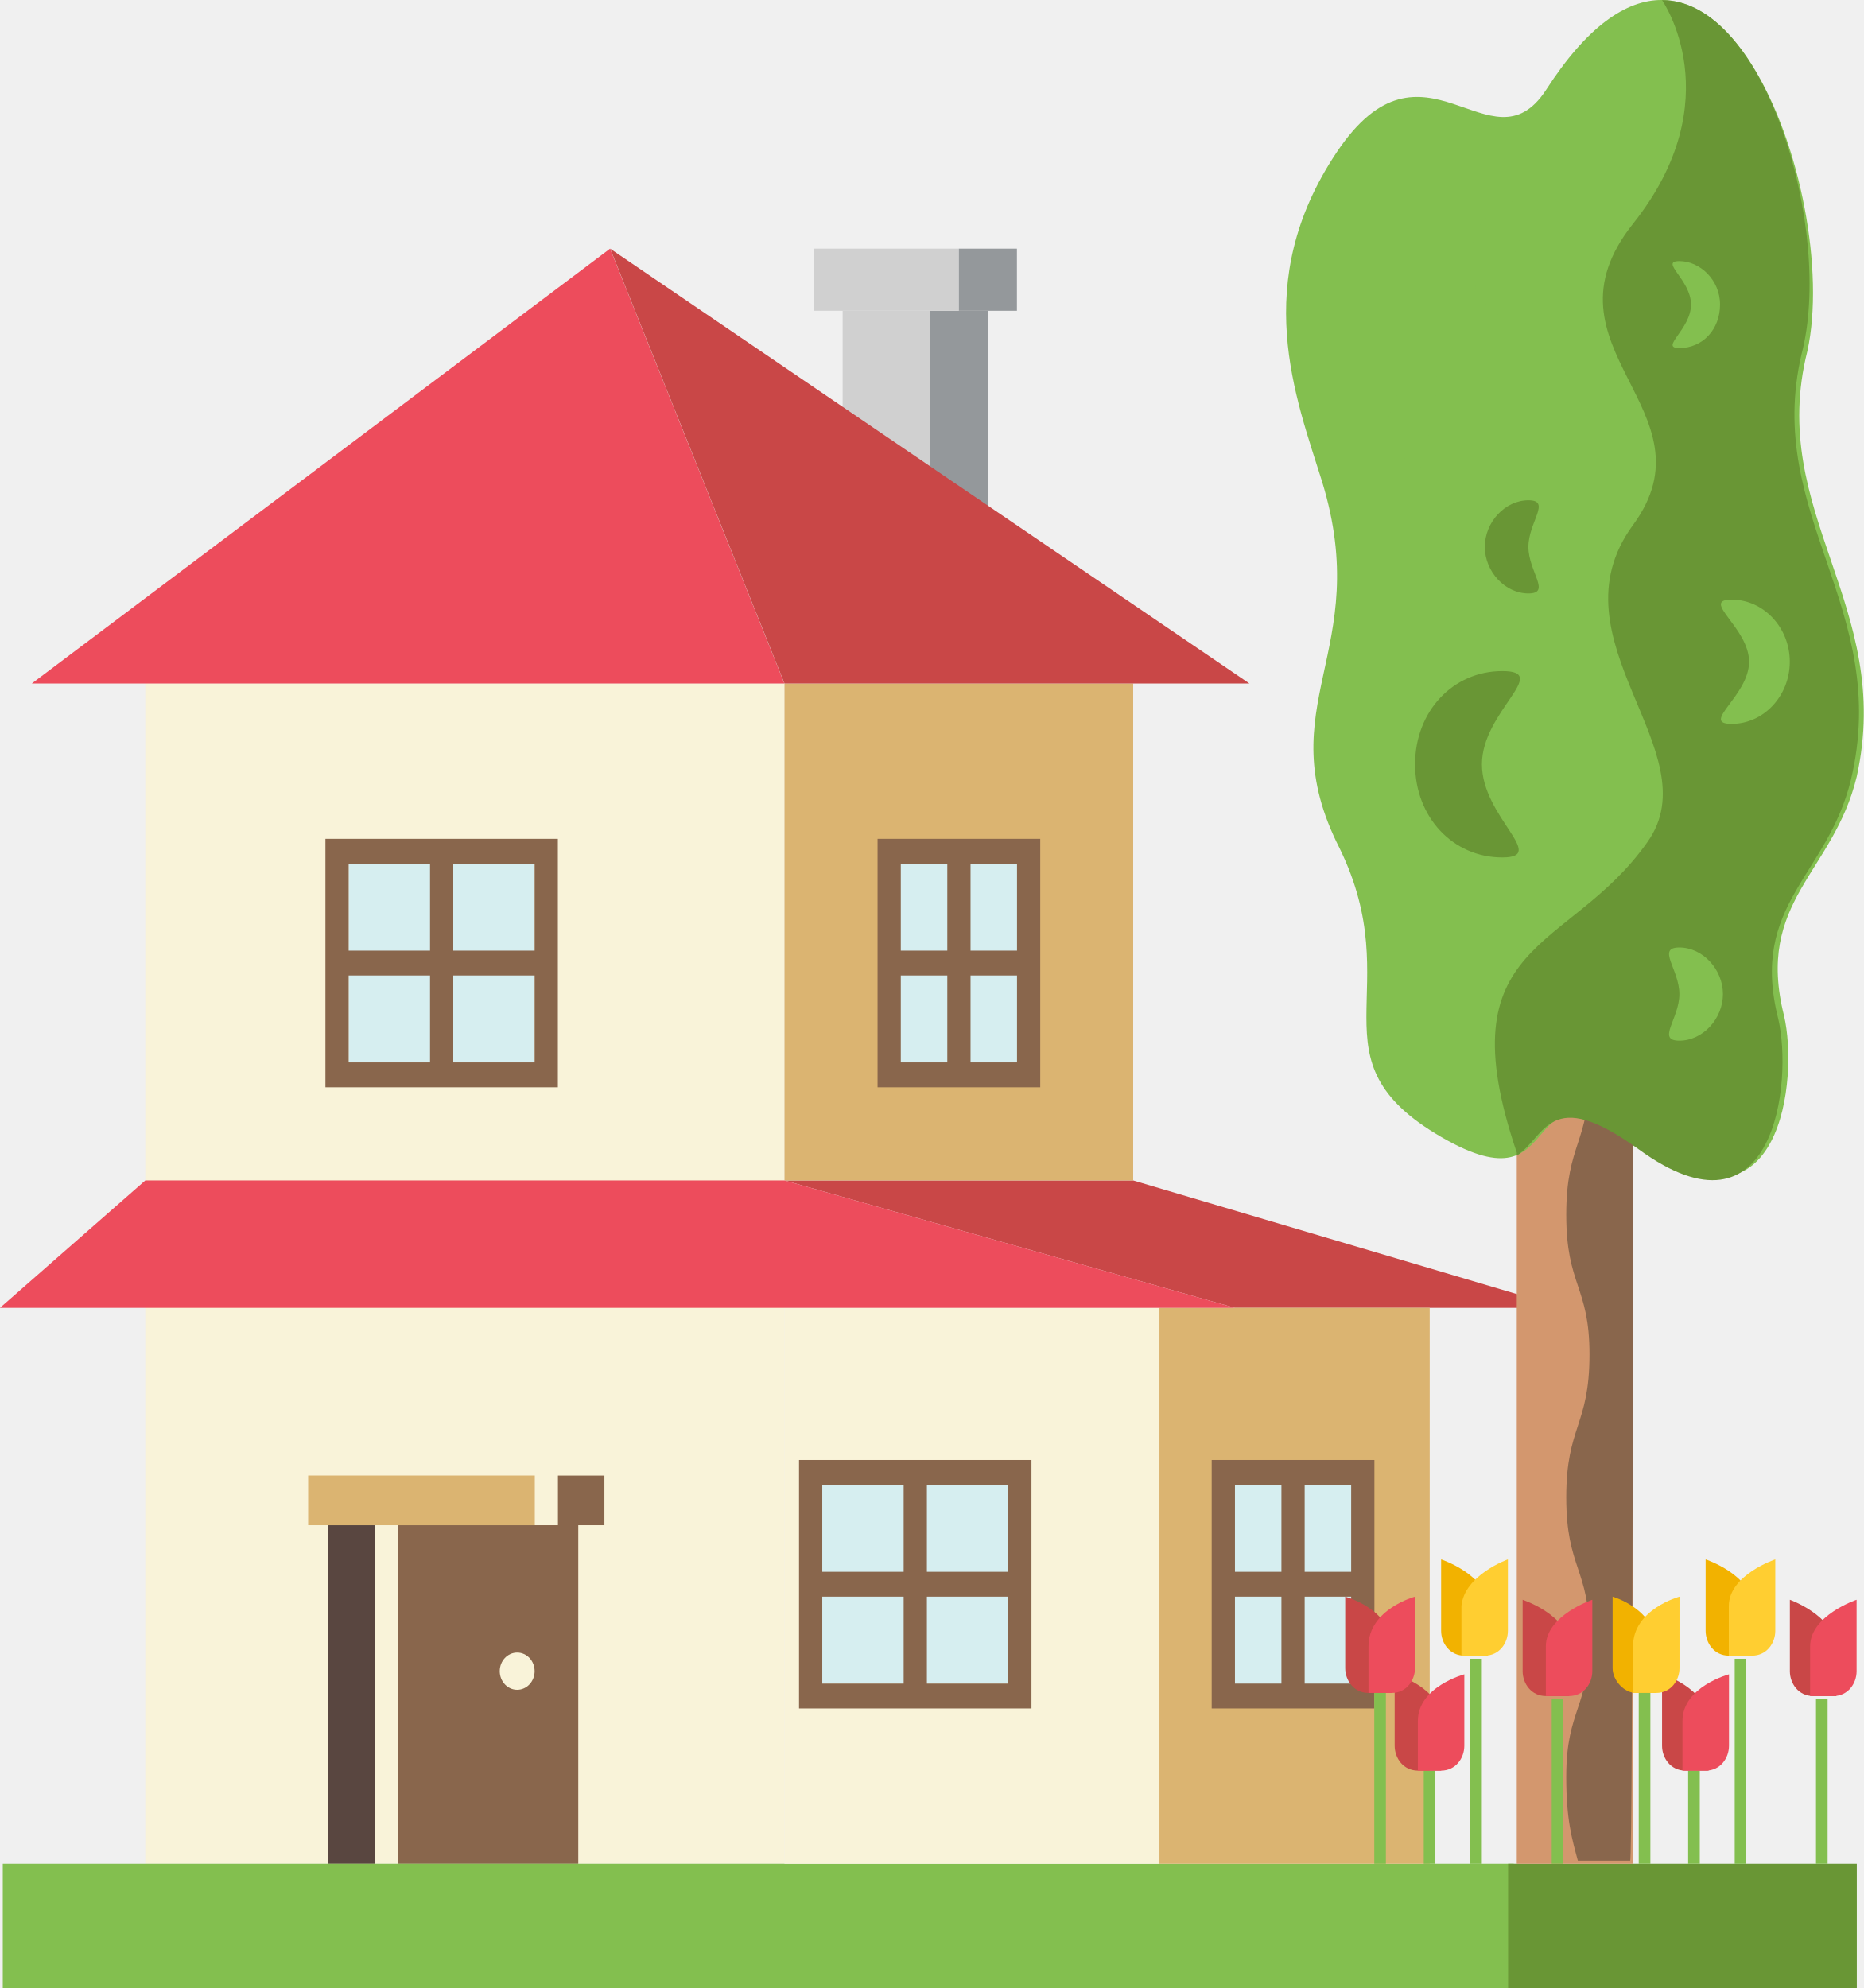
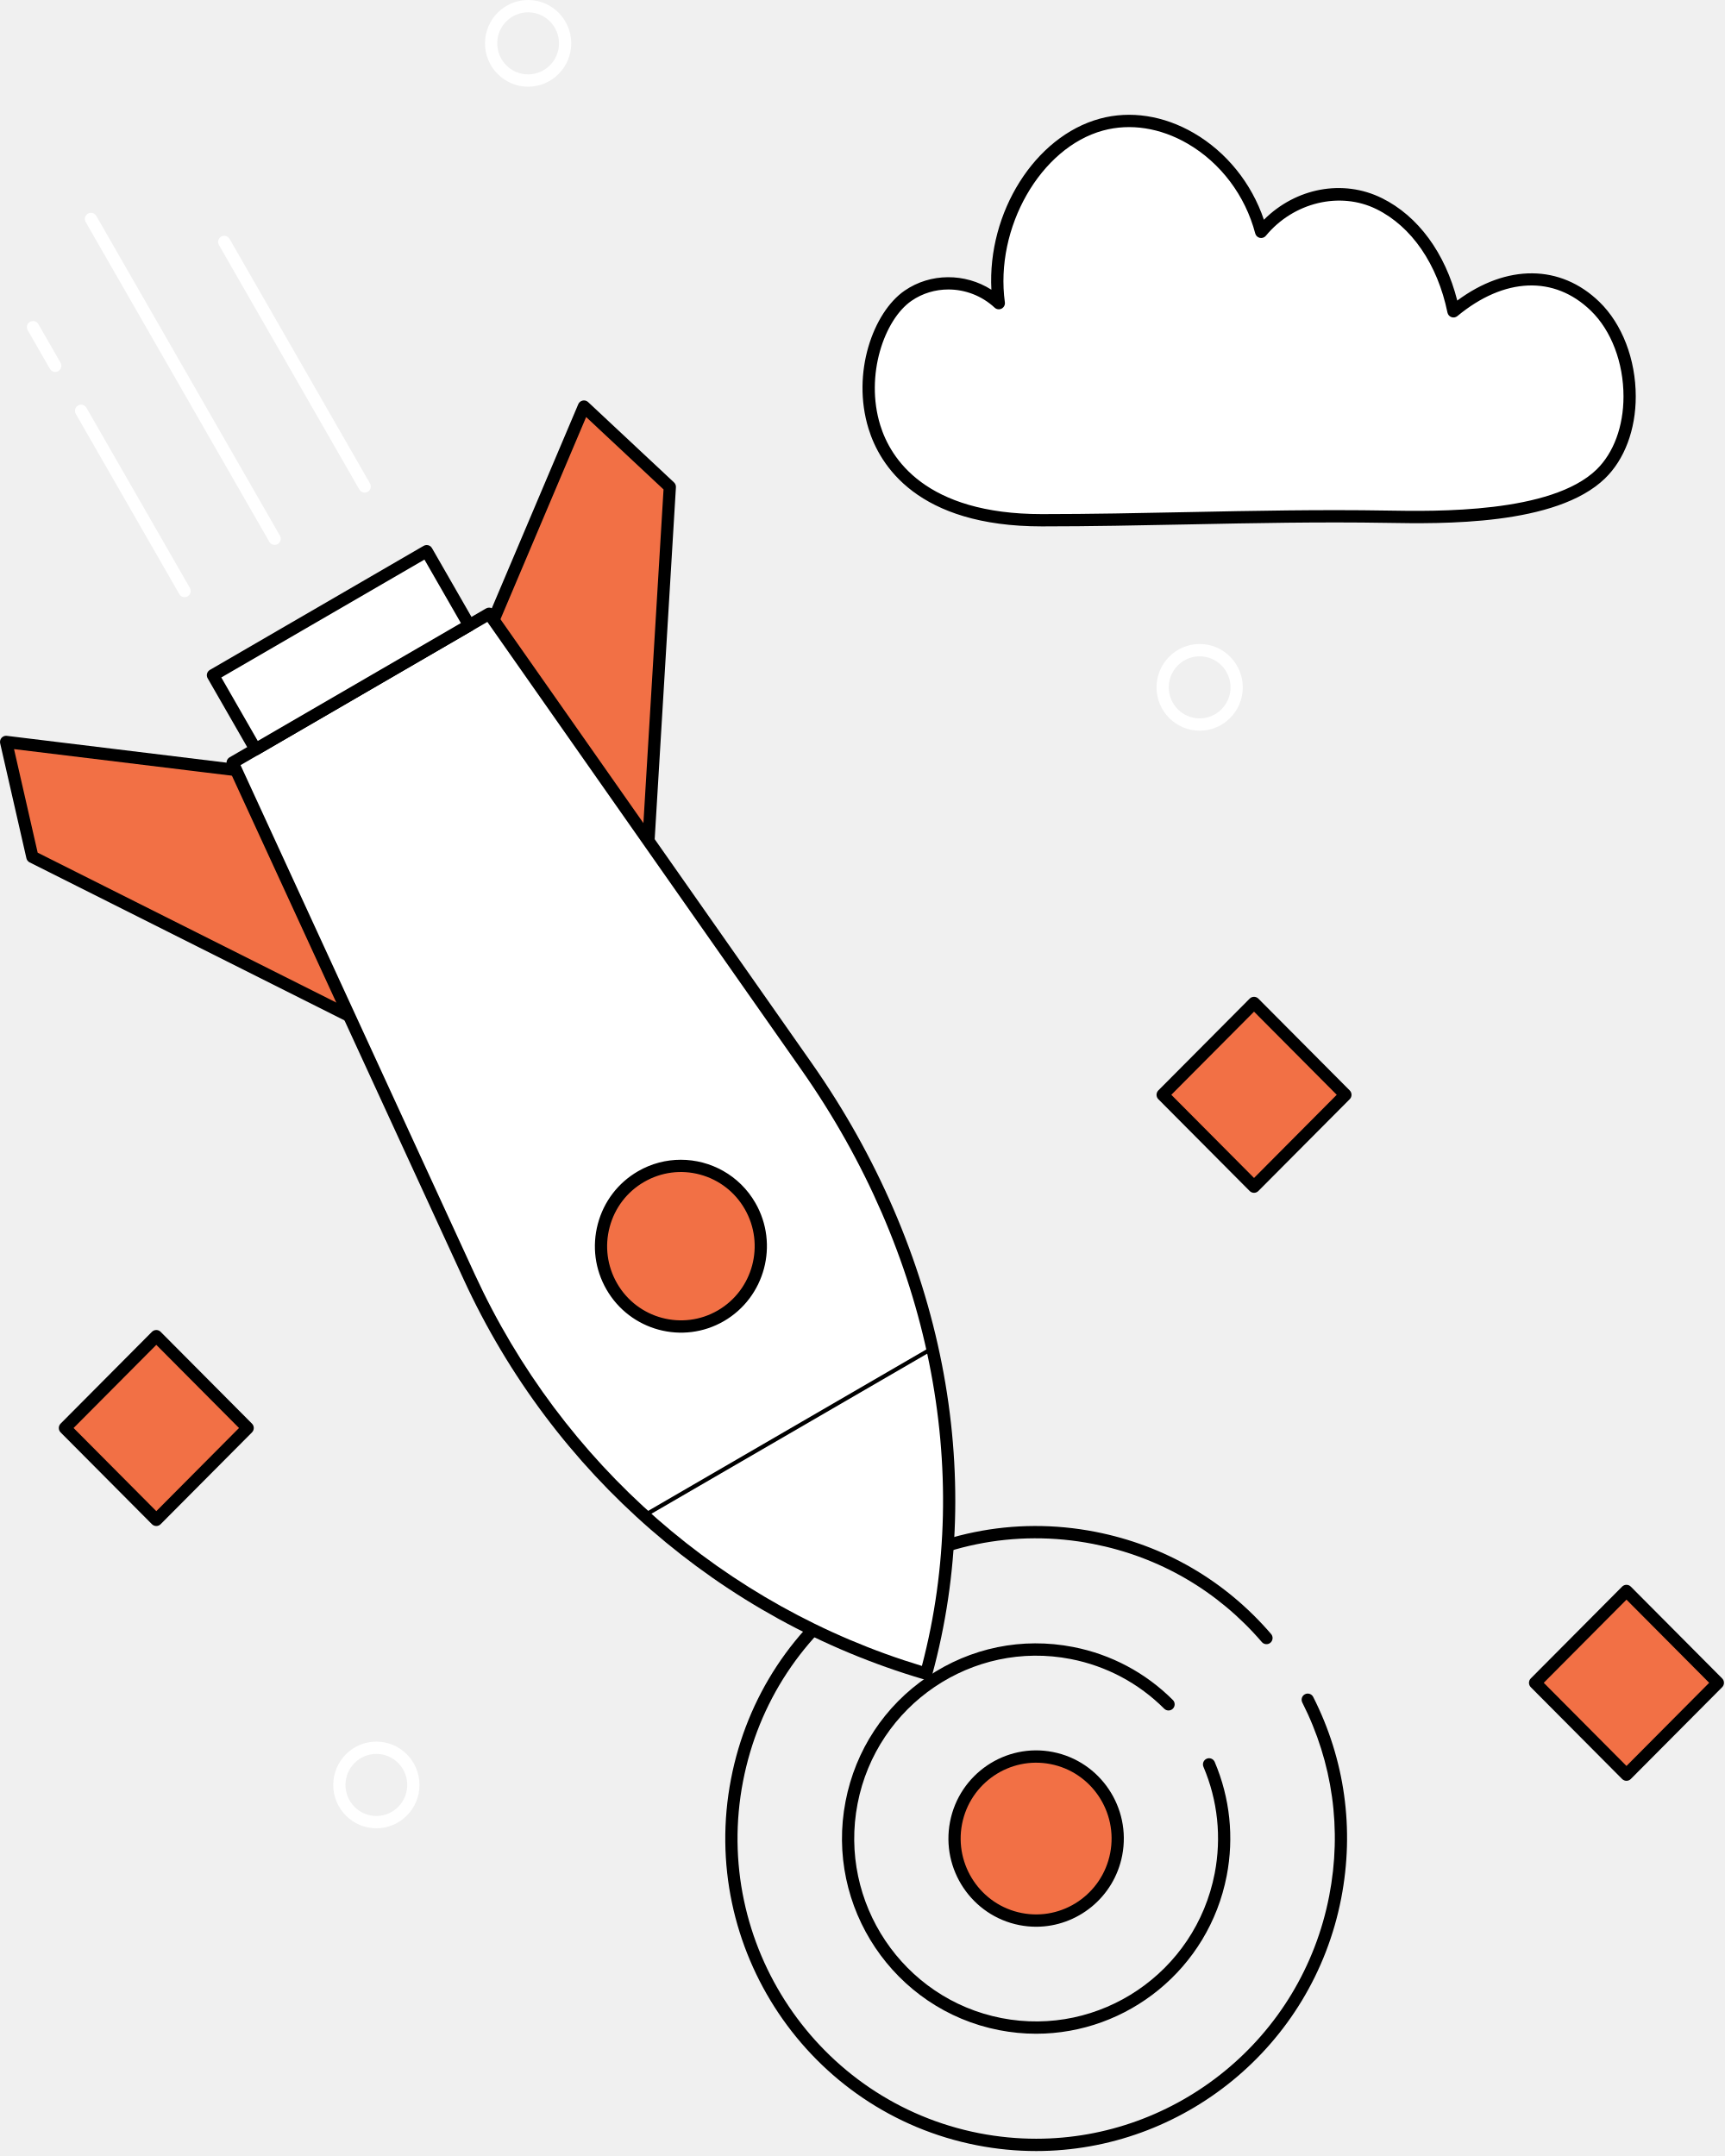
- <svg xmlns="http://www.w3.org/2000/svg" width="45" height="48" viewBox="0 0 45 48" fill="none">
-   <path d="M27.36 28.502L37.743 31.577H29.815L18.941 28.502H27.36Z" fill="#C94747" />
-   <path d="M3.508 16.503H18.941V45H3.508V16.503Z" fill="#F9F3D9" />
-   <path d="M18.941 16.503H27.36L27.36 28.502H18.941L18.941 16.503Z" fill="#DBB471" />
-   <path d="M14.729 6.004L0.768 16.503H18.938L14.729 6.004Z" fill="#ED4C5C" />
-   <path d="M20.345 7.504H22.449V13.503H20.345V7.504Z" fill="#D0D0D0" />
-   <path d="M22.449 7.504H23.852V14.253H22.449L22.449 7.504Z" fill="#94989B" />
-   <path d="M14.732 6.004L30.166 16.503L18.941 16.503L14.732 6.004Z" fill="#C94747" />
-   <path d="M19.643 6.004H23.151V7.504H19.643V6.004Z" fill="#D0D0D0" />
-   <path d="M23.151 6.004H24.553V7.504H23.151V6.004Z" fill="#94989B" />
-   <path d="M8.417 20.852H12.906V25.652H8.417V20.852Z" fill="#D6EEF0" />
-   <path d="M7.857 20.253V26.253H13.469V20.253H7.857ZM12.908 20.853V22.953H10.944V20.853H12.908ZM10.383 20.853V22.953H8.418V20.853H10.383ZM8.418 25.652V23.553H10.383V25.652H8.418ZM10.944 25.652V23.553H12.908V25.652H10.944Z" fill="#89664C" />
-   <path d="M21.465 20.552H24.832V25.952H21.465V20.552Z" fill="#D6EEF0" />
-   <path d="M21.188 20.253V26.253H25.116V20.253H21.188ZM21.749 20.853H22.872V22.953H21.749V20.853ZM21.749 25.652V23.553H22.872V25.652H21.749ZM24.555 25.652H23.433V23.553H24.555V25.652ZM24.555 22.953H23.433V20.853H24.555V22.953ZM9.612 36.826H13.962V45.001H9.612V36.826ZM13.471 35.627H14.593V36.826H13.471V35.627Z" fill="#89664C" />
-   <path d="M7.924 36.826H9.046V45.001H7.924V36.826Z" fill="#594640" />
-   <path d="M7.44 35.626H12.912V36.826H7.44V35.626Z" fill="#DBB471" />
-   <path d="M12.487 40.8C12.719 40.8 12.908 40.599 12.908 40.35C12.908 40.102 12.719 39.901 12.487 39.901C12.255 39.901 12.066 40.102 12.066 40.35C12.066 40.599 12.255 40.8 12.487 40.8Z" fill="#F9F3D9" />
-   <path d="M0.067 45H36.547V48H0.067V45Z" fill="#83BF4F" />
-   <path d="M27.994 31.577H34.519V45H27.994V31.577Z" fill="#DBB471" />
-   <path d="M18.941 31.577H27.991V45L18.941 45L18.941 31.577Z" fill="#F9F3D9" />
-   <path d="M18.941 28.502H3.508L0 31.577H29.815L18.941 28.502Z" fill="#ED4C5C" />
-   <path d="M19.852 35.851H24.342V40.651H19.852V35.851Z" fill="#D6EEF0" />
-   <path d="M19.292 35.251V41.251H24.904V35.251H19.292ZM24.343 35.851V37.951H22.379V35.851H24.343ZM21.818 35.851V37.951H19.853V35.851H21.818ZM19.853 40.651V38.551H21.818V40.651H19.853ZM22.379 40.651V38.551H24.343V40.651H22.379Z" fill="#89664C" />
-   <path d="M29.533 35.552H32.901V40.951H29.533V35.552Z" fill="#D6EEF0" />
-   <path d="M29.255 35.251V41.251H33.184V35.251H29.255ZM29.817 35.851H30.939V37.951H29.817V35.851ZM29.817 40.651V38.551H30.939V40.651H29.817ZM32.623 40.651H31.5V38.551H32.623V40.651ZM32.623 37.951H31.5V35.851H32.623V37.951Z" fill="#89664C" />
-   <path d="M36.412 45H44.831V48H36.412V45Z" fill="#699635" />
-   <path d="M36.621 25.503H39.427V45.001H36.621V25.503Z" fill="#D3976E" />
-   <path d="M39.429 25.503H38.377V25.878C38.377 27.602 37.816 27.602 37.816 29.327C37.816 31.052 38.377 31.052 38.377 32.702C38.377 34.427 37.816 34.427 37.816 36.151C37.816 37.876 38.377 37.876 38.377 39.526C38.377 41.251 37.816 41.251 37.816 42.901C37.816 43.951 37.956 44.401 38.096 44.926H39.359C39.429 45.001 39.429 25.503 39.429 25.503Z" fill="#89664C" />
-   <path d="M37.323 2.179C35.99 4.204 34.376 0.53 32.272 3.679C30.167 6.829 31.29 9.604 31.921 11.629C33.184 15.753 30.588 17.028 32.342 20.478C34.026 23.927 31.57 25.577 34.797 27.452C38.024 29.327 36.411 25.277 39.708 27.677C43.005 30.077 43.426 26.027 43.075 24.527C42.374 21.753 44.268 21.078 44.829 18.753C45.741 14.628 42.654 12.379 43.637 8.479C44.478 4.654 41.322 -4.045 37.323 2.179Z" fill="#83BF4F" />
-   <path d="M43.496 8.554C44.268 5.629 42.654 0.004 40.129 0.004C40.129 0.004 41.813 2.404 39.427 5.404C37.042 8.404 41.462 9.904 39.427 12.678C37.393 15.453 41.322 18.153 39.778 20.328C37.884 23.027 34.867 22.652 36.621 27.827V27.902C37.323 27.452 37.393 26.177 39.568 27.752C42.865 30.152 43.286 26.102 42.935 24.602C42.233 21.827 44.128 21.152 44.689 18.828C45.671 14.703 42.584 12.453 43.496 8.554Z" fill="#699635" />
-   <path d="M40.547 8.404C40.056 8.404 40.828 7.954 40.828 7.354C40.828 6.754 40.056 6.304 40.547 6.304C41.038 6.304 41.529 6.754 41.529 7.354C41.529 7.954 41.108 8.404 40.547 8.404ZM41.81 17.478C41.038 17.478 42.23 16.803 42.23 15.978C42.23 15.153 41.038 14.478 41.81 14.478C42.581 14.478 43.213 15.153 43.213 15.978C43.213 16.803 42.581 17.478 41.81 17.478ZM40.547 25.127C39.986 25.127 40.547 24.602 40.547 24.002C40.547 23.402 39.986 22.877 40.547 22.877C41.108 22.877 41.599 23.402 41.599 24.002C41.599 24.602 41.108 25.127 40.547 25.127ZM34.584 9.079C35.145 9.079 34.443 9.604 34.443 10.204C34.443 10.803 35.215 11.329 34.584 11.329C33.952 11.329 33.531 10.803 33.531 10.204C33.531 9.604 34.023 9.079 34.584 9.079ZM36.899 4.804C37.67 4.804 36.548 5.479 36.548 6.304C36.548 7.129 37.741 7.804 36.899 7.804C36.127 7.804 35.496 7.129 35.496 6.304C35.496 5.479 36.057 4.804 36.899 4.804Z" fill="#83BF4F" />
-   <path d="M36.271 16.203C37.463 16.203 35.78 17.178 35.78 18.453C35.78 19.728 37.393 20.703 36.271 20.703C35.078 20.703 34.166 19.728 34.166 18.453C34.166 17.178 35.078 16.203 36.271 16.203ZM36.902 12.079C37.463 12.079 36.902 12.604 36.902 13.204C36.902 13.804 37.463 14.329 36.902 14.329C36.341 14.329 35.85 13.804 35.85 13.204C35.85 12.604 36.341 12.079 36.902 12.079Z" fill="#699635" />
-   <path d="M40.759 42.751H41.04V45H40.759V42.751Z" fill="#83BF4F" />
-   <path d="M40.129 40.426V42.151C40.129 42.451 40.34 42.751 40.691 42.751H41.252V41.551C41.181 40.726 40.129 40.426 40.129 40.426Z" fill="#C94747" />
-   <path d="M41.745 40.426V42.151C41.745 42.451 41.534 42.751 41.183 42.751H40.622V41.551C40.622 40.726 41.745 40.426 41.745 40.426Z" fill="#ED4C5C" />
-   <path d="M43.846 41.026H44.126V45H43.846V41.026Z" fill="#83BF4F" />
-   <path d="M43.215 38.626V40.351C43.215 40.651 43.425 40.951 43.776 40.951H44.337V39.751C44.267 39.001 43.215 38.626 43.215 38.626Z" fill="#C94747" />
-   <path d="M44.826 38.626V40.351C44.826 40.651 44.616 40.951 44.265 40.951H43.704V39.751C43.704 39.001 44.826 38.626 44.826 38.626Z" fill="#ED4C5C" />
-   <path d="M41.181 37.651V39.376C41.181 39.676 41.392 39.976 41.742 39.976H42.304V38.776C42.304 38.026 41.181 37.651 41.181 37.651Z" fill="#F2B200" />
-   <path d="M42.863 37.651V39.376C42.863 39.676 42.653 39.976 42.302 39.976H41.741V38.776C41.741 38.026 42.863 37.651 42.863 37.651Z" fill="#FFCE31" />
-   <path d="M41.883 40.051H42.163V45.001H41.883V40.051Z" fill="#83BF4F" />
-   <path d="M38.935 38.551V40.276C38.935 40.576 39.216 40.876 39.496 40.876H39.987V39.751C39.987 38.851 38.935 38.551 38.935 38.551Z" fill="#F2B200" />
-   <path d="M40.55 38.551V40.276C40.55 40.576 40.34 40.876 39.989 40.876H39.428V39.751C39.428 38.851 40.55 38.551 40.55 38.551Z" fill="#FFCE31" />
-   <path d="M39.566 40.876H39.847V45H39.566V40.876ZM34.375 42.751H34.656V45H34.375V42.751Z" fill="#83BF4F" />
-   <path d="M33.673 40.426V42.151C33.673 42.451 33.884 42.751 34.235 42.751H34.796V41.551C34.796 40.726 33.673 40.426 33.673 40.426Z" fill="#C94747" />
-   <path d="M35.355 40.426V42.151C35.355 42.451 35.145 42.751 34.794 42.751H34.233V41.551C34.233 40.726 35.355 40.426 35.355 40.426Z" fill="#ED4C5C" />
-   <path d="M37.465 41.025H37.745V45H37.465V41.025Z" fill="#83BF4F" />
-   <path d="M36.763 38.626V40.351C36.763 40.651 36.974 40.951 37.324 40.951H37.886V39.751C37.886 39.001 36.763 38.626 36.763 38.626Z" fill="#C94747" />
-   <path d="M38.445 38.626V40.351C38.445 40.651 38.235 40.951 37.884 40.951H37.323V39.751C37.323 39.001 38.445 38.626 38.445 38.626Z" fill="#ED4C5C" />
-   <path d="M34.795 37.651V39.376C34.795 39.676 35.006 39.976 35.357 39.976H35.918V38.776C35.918 38.026 34.795 37.651 34.795 37.651Z" fill="#F2B200" />
-   <path d="M36.407 37.651V39.376C36.407 39.676 36.197 39.976 35.846 39.976H35.285V38.776C35.355 38.026 36.407 37.651 36.407 37.651Z" fill="#FFCE31" />
-   <path d="M35.497 40.051H35.778V45.001H35.497V40.051Z" fill="#83BF4F" />
-   <path d="M32.479 38.551V40.276C32.479 40.576 32.69 40.876 33.04 40.876H33.602V39.751C33.602 38.851 32.479 38.551 32.479 38.551Z" fill="#C94747" />
-   <path d="M34.164 38.551V40.276C34.164 40.576 33.953 40.876 33.603 40.876H33.041V39.751C33.041 38.851 34.164 38.551 34.164 38.551Z" fill="#ED4C5C" />
-   <path d="M33.181 40.876H33.461V45H33.181V40.876Z" fill="#83BF4F" />
+ <svg xmlns="http://www.w3.org/2000/svg" width="88" height="110" viewBox="0 0 88 110" fill="none">
+   <path d="M52.861 103.762C52.237 103.763 51.602 103.702 50.966 103.578C45.606 102.53 42.093 97.292 43.136 91.903C43.641 89.292 45.127 87.035 47.321 85.548C49.514 84.061 52.152 83.523 54.748 84.03C56.682 84.407 58.44 85.343 59.832 86.733C59.955 86.855 59.956 87.054 59.834 87.177C59.712 87.3 59.514 87.3 59.392 87.179C58.088 85.876 56.441 85 54.629 84.646C49.608 83.663 44.726 86.973 43.749 92.023C42.772 97.072 46.064 101.98 51.086 102.962C56.109 103.944 60.989 100.635 61.966 95.585C62.322 93.743 62.124 91.861 61.393 90.143C61.326 89.984 61.399 89.799 61.557 89.731C61.716 89.662 61.899 89.737 61.968 89.896C62.748 91.731 62.959 93.739 62.579 95.706C61.66 100.455 57.504 103.762 52.861 103.762Z" fill="black" />
+   <path d="M52.864 109.747C51.863 109.747 50.848 109.652 49.83 109.452C41.248 107.774 35.624 99.389 37.293 90.76C38.102 86.58 40.481 82.967 43.992 80.587C47.505 78.206 51.728 77.342 55.885 78.155C59.406 78.844 62.504 80.646 64.844 83.367C64.957 83.498 64.943 83.697 64.812 83.811C64.682 83.924 64.484 83.909 64.372 83.778C62.124 81.164 59.148 79.433 55.766 78.772C51.771 77.99 47.715 78.82 44.342 81.107C40.969 83.394 38.683 86.865 37.906 90.88C36.303 99.169 41.706 107.223 49.949 108.836C50.927 109.027 51.902 109.119 52.863 109.119C60.005 109.12 66.396 104.034 67.809 96.728C68.465 93.341 67.989 89.93 66.436 86.863C66.358 86.708 66.418 86.519 66.572 86.441C66.725 86.363 66.914 86.424 66.992 86.578C68.609 89.771 69.104 93.322 68.422 96.848C66.95 104.452 60.297 109.747 52.864 109.747Z" fill="black" />
+   <path d="M48.772 93.005C49.211 90.736 51.396 89.255 53.652 89.697C55.909 90.138 57.383 92.334 56.943 94.603C56.504 96.871 54.32 98.353 52.063 97.912C49.807 97.47 48.333 95.273 48.772 93.005Z" fill="#F27045" />
+   <path d="M49.078 93.065C48.674 95.16 50.039 97.196 52.123 97.603C54.207 98.012 56.231 96.638 56.636 94.543C57.042 92.448 55.677 90.411 53.593 90.005C51.51 89.597 49.484 90.97 49.078 93.065ZM52.859 98.303C52.576 98.303 52.291 98.276 52.004 98.22C49.582 97.746 47.994 95.38 48.466 92.945C48.937 90.51 51.291 88.913 53.712 89.388C56.134 89.862 57.72 92.228 57.249 94.662C56.835 96.809 54.956 98.303 52.859 98.303Z" fill="black" />
+   <path d="M29.789 20.744L34.171 24.842L32.695 49.308L24.058 34.267L29.789 20.744Z" fill="#F27045" />
+   <path d="M33.85 24.971L29.902 21.278L24.407 34.246L32.446 48.246L33.85 24.971ZM29.789 20.43C29.867 20.43 29.944 20.459 30.002 20.514L34.383 24.612C34.451 24.676 34.488 24.767 34.482 24.86L33.006 49.327C32.998 49.465 32.901 49.581 32.767 49.613C32.633 49.646 32.493 49.585 32.424 49.465L23.788 34.424C23.739 34.339 23.732 34.235 23.77 34.145L29.501 20.621C29.541 20.526 29.625 20.458 29.724 20.437C29.745 20.432 29.767 20.43 29.789 20.43Z" fill="black" />
+   <path d="M0.313 37.854L1.652 43.718L23.463 54.666L14.826 39.626L0.313 37.854Z" fill="#F27045" />
+   <path d="M14.634 39.919L0.716 38.22L1.922 43.504L22.674 53.92L14.634 39.919ZM0.312 37.54C0.325 37.54 0.337 37.541 0.35 37.543L14.864 39.315C14.962 39.326 15.048 39.383 15.097 39.469L23.734 54.51C23.803 54.629 23.785 54.781 23.691 54.882C23.596 54.983 23.448 55.009 23.324 54.947L1.512 43.999C1.429 43.958 1.368 43.88 1.347 43.788L0.008 37.924C-0.015 37.825 0.013 37.72 0.08 37.644C0.14 37.578 0.224 37.54 0.312 37.54Z" fill="black" />
+   <path d="M24.953 31.314L41.146 54.409C47.722 63.789 50.069 75.072 47.248 85.389L47.196 85.374C37.27 82.449 28.576 75.235 23.939 65.15L11.869 38.91L24.953 31.314Z" fill="white" />
+   <path d="M47.03 84.997C49.662 74.984 47.432 63.92 40.89 54.59L24.862 31.73L12.272 39.038L24.222 65.019C28.668 74.685 36.972 81.954 47.03 84.997ZM24.953 31.001C25.051 31.001 25.148 31.047 25.208 31.134L41.401 54.228C48.118 63.808 50.359 75.196 47.549 85.472C47.527 85.553 47.473 85.622 47.4 85.663C47.327 85.704 47.24 85.713 47.16 85.691L47.108 85.675C36.763 82.627 28.215 75.194 23.656 65.283L11.586 39.042C11.518 38.894 11.574 38.719 11.714 38.638L24.796 31.043C24.846 31.015 24.9 31.001 24.953 31.001Z" fill="black" />
+   <path d="M38.267 61.533C39.392 63.492 38.725 65.999 36.775 67.131C34.826 68.263 32.333 67.59 31.207 65.631C30.082 63.671 30.75 61.165 32.699 60.033C34.649 58.901 37.141 59.573 38.267 61.533Z" fill="#F27045" />
+   <path d="M37.996 61.69C37.494 60.815 36.682 60.189 35.711 59.927C34.741 59.665 33.726 59.8 32.855 60.305C31.985 60.81 31.362 61.626 31.102 62.603C30.842 63.579 30.975 64.598 31.478 65.474C32.515 67.281 34.822 67.902 36.619 66.859C38.416 65.816 39.034 63.497 37.996 61.69ZM34.73 59.171C36.247 59.171 37.726 59.962 38.537 61.376C39.747 63.482 39.027 66.186 36.931 67.403C34.836 68.619 32.147 67.894 30.937 65.787C30.351 64.767 30.196 63.579 30.499 62.44C30.802 61.302 31.529 60.35 32.543 59.761C33.233 59.361 33.986 59.171 34.73 59.171Z" fill="black" />
+   <path d="M21.767 28.121L23.939 31.904L13.036 38.232L10.864 34.451L21.767 28.121Z" fill="white" />
+   <path d="M23.512 31.789L21.653 28.551L11.29 34.565L13.15 37.804L23.512 31.789ZM21.767 27.807C21.874 27.807 21.979 27.864 22.037 27.965L24.208 31.746C24.25 31.818 24.262 31.905 24.24 31.985C24.218 32.065 24.166 32.134 24.094 32.175L13.192 38.504C13.043 38.591 12.851 38.539 12.766 38.389L10.594 34.607C10.552 34.535 10.541 34.45 10.562 34.369C10.584 34.289 10.636 34.221 10.708 34.179L21.611 27.85C21.66 27.822 21.713 27.807 21.767 27.807Z" fill="black" />
+   <path d="M47.573 68.681C47.609 68.681 47.644 68.7 47.663 68.734C47.692 68.783 47.675 68.848 47.625 68.876L32.79 77.488C32.74 77.517 32.676 77.5 32.647 77.45C32.619 77.399 32.636 77.336 32.686 77.306L47.521 68.695C47.537 68.685 47.556 68.681 47.573 68.681Z" fill="black" />
+   <path d="M4.641 10.857C4.749 10.857 4.854 10.913 4.911 11.014L14.28 27.329C14.366 27.479 14.315 27.671 14.166 27.758C14.016 27.844 13.825 27.793 13.739 27.643L4.371 11.328C4.284 11.178 4.335 10.986 4.485 10.899C4.534 10.871 4.587 10.857 4.641 10.857Z" fill="white" />
+   <path d="M4.137 20.646C4.244 20.646 4.349 20.702 4.408 20.802L9.686 29.995C9.772 30.146 9.721 30.338 9.572 30.425C9.423 30.512 9.232 30.46 9.145 30.309L6.506 25.713L3.866 21.116C3.781 20.967 3.832 20.775 3.981 20.688C4.031 20.659 4.084 20.646 4.137 20.646Z" fill="white" />
+   <path d="M1.686 16.378C1.793 16.378 1.898 16.434 1.956 16.535L3.087 18.505C3.174 18.655 3.123 18.846 2.973 18.933C2.824 19.02 2.633 18.969 2.547 18.819L1.415 16.849C1.33 16.699 1.38 16.506 1.529 16.42C1.579 16.392 1.633 16.378 1.686 16.378Z" fill="white" />
+   <path d="M11.439 12.03C11.547 12.03 11.652 12.086 11.71 12.186L18.874 24.663C18.96 24.813 18.909 25.004 18.76 25.091C18.611 25.178 18.419 25.127 18.333 24.977L11.169 12.5C11.083 12.35 11.134 12.158 11.283 12.072C11.332 12.043 11.386 12.03 11.439 12.03Z" fill="white" />
+   <path d="M74.148 15.885C76.424 14.002 79.23 13.547 81.375 15.628C83.52 17.709 83.808 22.103 81.663 24.183C79.329 26.446 73.784 26.415 70.754 26.363C64.92 26.261 58.987 26.543 53.154 26.543C42.221 26.543 43.406 17.102 46.323 15.09C47.739 14.112 49.666 14.27 50.953 15.467C50.407 11.492 52.835 7.27 56.192 6.357C59.549 5.445 63.324 7.982 64.337 11.83C65.849 9.997 68.354 9.398 70.362 10.391C72.368 11.383 73.658 13.501 74.148 15.885Z" fill="white" />
+   <path d="M48.381 14.769C47.721 14.769 47.062 14.96 46.5 15.348C45.115 16.303 44.12 19.143 44.905 21.69C45.428 23.385 47.195 26.23 53.154 26.23C55.621 26.23 58.15 26.178 60.595 26.128C63.936 26.06 67.389 25.991 70.759 26.049C73.266 26.093 79.139 26.194 81.445 23.958C82.32 23.109 82.822 21.75 82.822 20.229C82.822 18.501 82.201 16.865 81.158 15.854C79.291 14.042 76.743 14.144 74.347 16.127C74.262 16.197 74.147 16.217 74.044 16.18C73.941 16.144 73.865 16.056 73.842 15.949C73.335 13.483 72.017 11.559 70.223 10.672C68.36 9.751 65.986 10.322 64.577 12.03C64.502 12.121 64.383 12.161 64.269 12.136C64.155 12.111 64.065 12.024 64.035 11.91C63.527 9.977 62.27 8.308 60.587 7.33C59.195 6.521 57.663 6.282 56.273 6.66C53.081 7.528 50.74 11.624 51.263 15.425C51.281 15.555 51.214 15.684 51.098 15.745C50.98 15.806 50.838 15.788 50.741 15.697C50.082 15.085 49.23 14.769 48.381 14.769ZM53.154 26.857C46.794 26.857 44.882 23.737 44.309 21.876C43.429 19.027 44.549 15.933 46.147 14.83C47.468 13.92 49.229 13.925 50.575 14.781C50.367 10.852 52.781 6.959 56.111 6.054C57.663 5.632 59.363 5.893 60.9 6.787C62.567 7.755 63.848 9.348 64.477 11.211C66.106 9.585 68.508 9.124 70.499 10.11C72.345 11.022 73.727 12.911 74.342 15.335C76.865 13.465 79.608 13.478 81.592 15.402C82.753 16.529 83.447 18.333 83.447 20.229C83.447 21.919 82.876 23.443 81.879 24.409C79.387 26.827 73.553 26.725 70.748 26.677C67.391 26.619 63.942 26.688 60.608 26.756C58.159 26.805 55.626 26.857 53.154 26.857Z" fill="black" />
+   <path d="M59.313 55.857L63.974 51.171L68.635 55.857L63.974 60.544L59.313 55.857Z" fill="#F27045" />
+   <path d="M59.754 55.857L63.974 60.1L68.193 55.857L63.974 51.615L59.754 55.857ZM63.974 60.858C63.894 60.858 63.814 60.827 63.752 60.766L59.091 56.08C58.97 55.957 58.97 55.758 59.091 55.635L63.752 50.949C63.875 50.827 64.072 50.827 64.194 50.949L68.856 55.635C68.977 55.758 68.977 55.957 68.856 56.08L64.194 60.766C64.133 60.827 64.054 60.858 63.974 60.858Z" fill="black" />
+   <path d="M78.313 85.857L82.974 81.171L87.635 85.857L82.974 90.544L78.313 85.857Z" fill="#F27045" />
+   <path d="M78.754 85.857L82.974 90.1L87.193 85.857L82.974 81.615L78.754 85.857ZM82.974 90.858C82.894 90.858 82.814 90.827 82.752 90.766L78.091 86.08C77.97 85.957 77.97 85.758 78.091 85.635L82.752 80.949C82.875 80.827 83.072 80.827 83.194 80.949L87.856 85.635C87.977 85.758 87.977 85.957 87.856 86.08L83.194 90.766C83.133 90.827 83.054 90.858 82.974 90.858Z" fill="black" />
+   <path d="M3.313 72.857L7.974 68.171L12.635 72.857L7.974 77.544L3.313 72.857Z" fill="#F27045" />
+   <path d="M3.754 72.857L7.974 77.1L12.193 72.857L7.974 68.615L3.754 72.857ZM7.974 77.858C7.894 77.858 7.814 77.827 7.752 77.766L3.091 73.08C2.97 72.957 2.97 72.758 3.091 72.635L7.752 67.949C7.875 67.827 8.072 67.827 8.194 67.949L12.855 72.635C12.977 72.758 12.977 72.957 12.855 73.08L8.194 77.766C8.133 77.827 8.054 77.858 7.974 77.858Z" fill="black" />
+   <path d="M26.942 0.628C26.073 0.628 25.366 1.338 25.366 2.212C25.366 3.085 26.073 3.795 26.942 3.795C27.81 3.795 28.517 3.085 28.517 2.212C28.517 1.338 27.81 0.628 26.942 0.628ZM26.942 4.423C25.729 4.423 24.742 3.431 24.742 2.212C24.742 0.993 25.729 0 26.942 0C28.154 0 29.141 0.993 29.141 2.212C29.141 3.431 28.154 4.423 26.942 4.423Z" fill="white" />
+   <path d="M61.2 33.485C60.331 33.485 59.624 34.196 59.624 35.069C59.624 35.942 60.331 36.652 61.2 36.652C62.069 36.652 62.775 35.942 62.775 35.069C62.775 34.196 62.069 33.485 61.2 33.485ZM61.2 37.28C59.987 37.28 59 36.288 59 35.069C59 33.85 59.987 32.857 61.2 32.857C62.412 32.857 63.4 33.85 63.4 35.069C63.4 36.288 62.412 37.28 61.2 37.28Z" fill="white" />
+   <path d="M19.2 89.485C18.331 89.485 17.624 90.195 17.624 91.069C17.624 91.942 18.331 92.652 19.2 92.652C20.069 92.652 20.775 91.942 20.775 91.069C20.775 90.195 20.069 89.485 19.2 89.485ZM19.2 93.28C17.987 93.28 17 92.288 17 91.069C17 89.85 17.987 88.857 19.2 88.857C20.412 88.857 21.4 89.85 21.4 91.069C21.4 92.288 20.412 93.28 19.2 93.28Z" fill="white" />
</svg>
